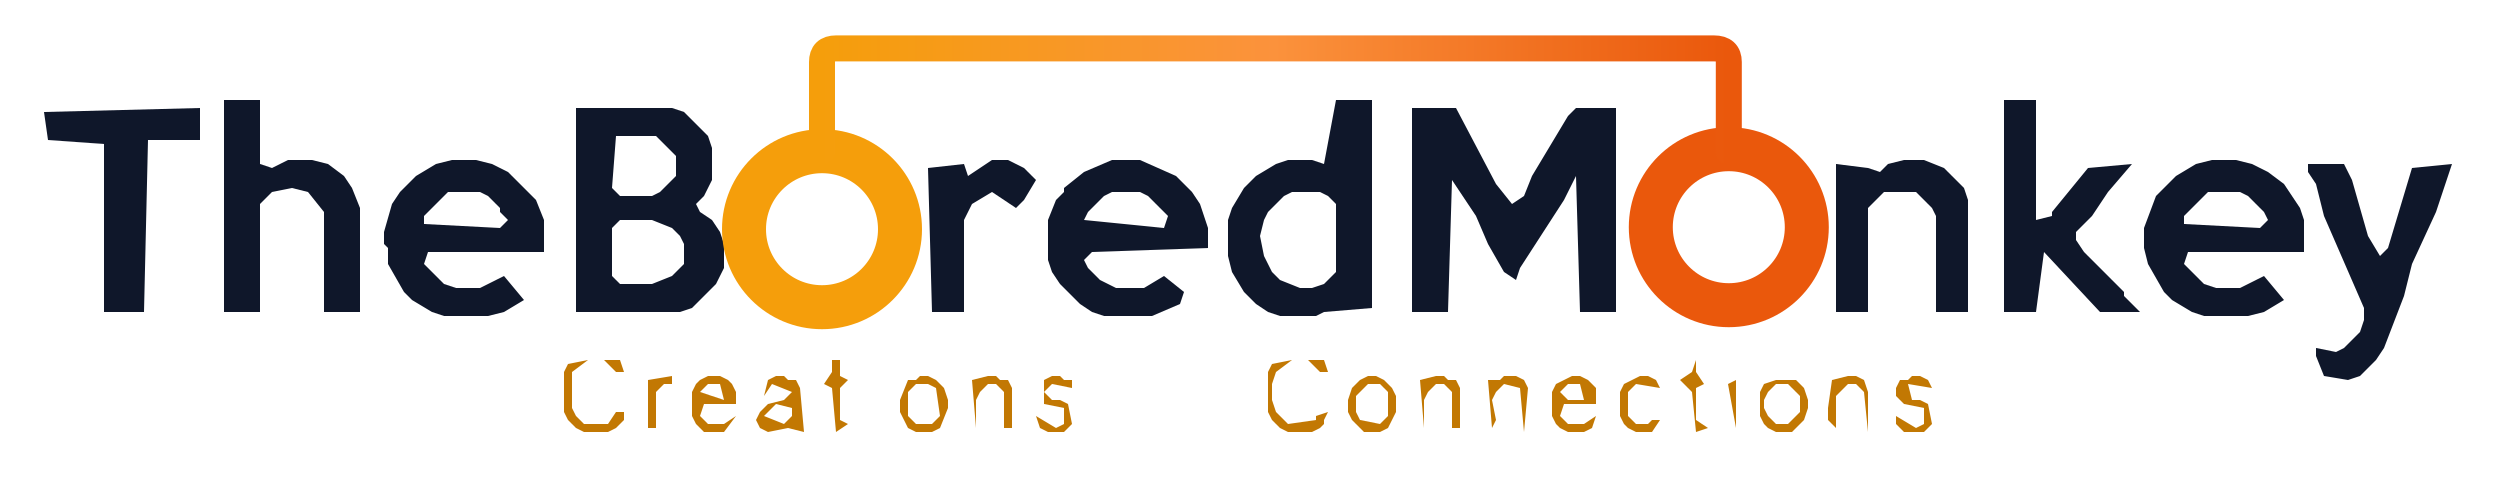
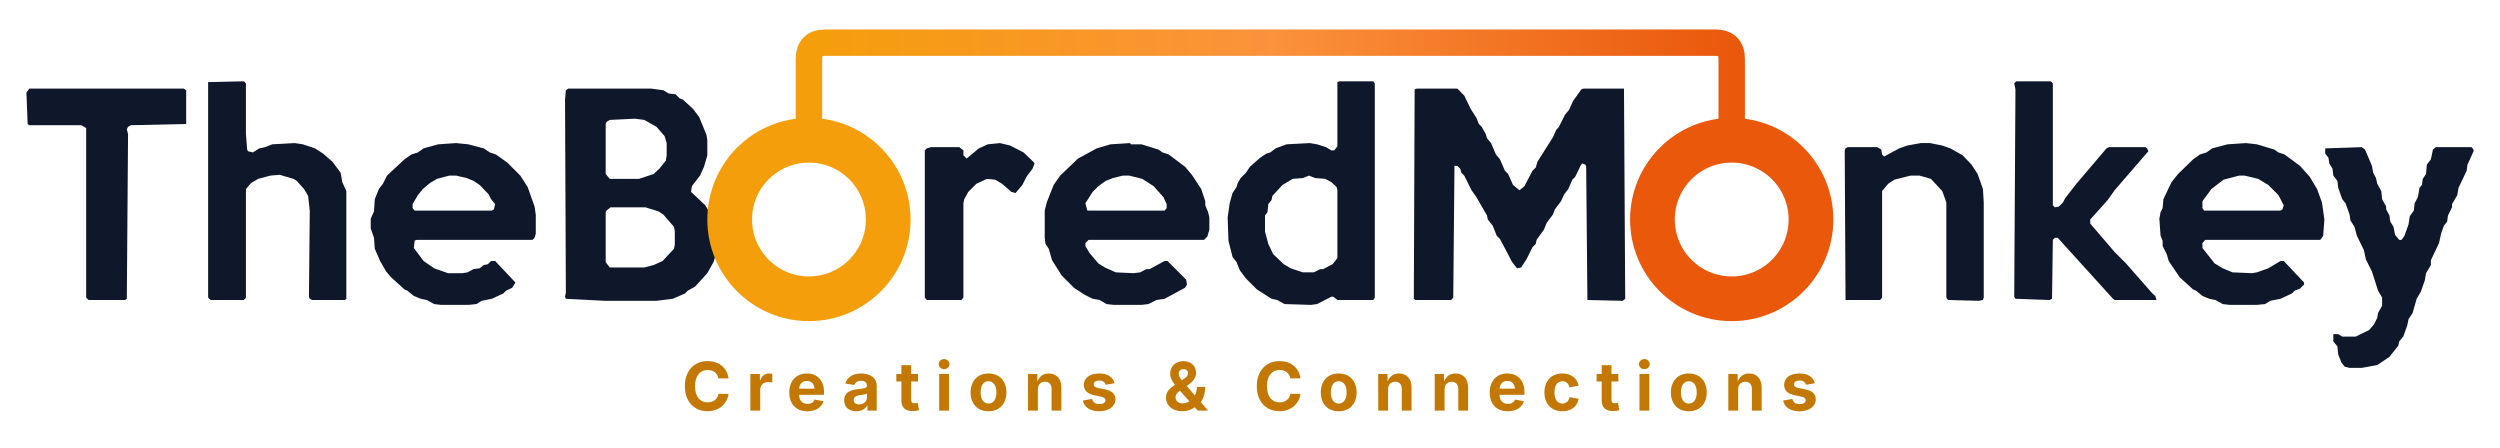
- <svg xmlns="http://www.w3.org/2000/svg" viewBox="0 0 625 120" width="625" height="120">
+ <svg xmlns="http://www.w3.org/2000/svg" viewBox="0 0 615 110" width="615" height="110">
  <defs>
-     <linearGradient id="tbmWireGradV2" x1="205" y1="12" x2="432" y2="12" gradientUnits="userSpaceOnUse">
+     <linearGradient id="tbmWireGradV4" x1="199" y1="10" x2="426" y2="10" gradientUnits="userSpaceOnUse">
      <stop offset="0%" stop-color="#f59e0b" />
      <stop offset="50%" stop-color="#fb923c" />
      <stop offset="100%" stop-color="#ea580c" />
    </linearGradient>
  </defs>
-   <path d="M 613 41 L 603 42 L 597 62 L 595 64 L 592 59 L 588 45 L 586 41 L 577 41 L 577 43 L 579 46 L 581 54 L 591 77 L 591 80 L 590 83 L 586 87 L 584 88 L 579 87 L 579 89 L 581 94 L 587 95 L 590 94 L 594 90 L 596 87 L 601 74 L 603 66 L 609 53 Z M 549 41 L 544 44 L 539 49 L 536 57 L 536 62 L 537 66 L 541 73 L 543 75 L 548 78 L 551 79 L 562 79 L 566 78 L 571 75 L 566 69 L 560 72 L 554 72 L 551 71 L 546 66 L 547 63 L 576 63 L 576 55 L 575 52 L 571 46 L 567 43 L 563 41 L 559 40 L 553 40 Z M 546 56 L 546 54 L 552 48 L 560 48 L 562 49 L 566 53 L 567 55 L 565 57 Z M 486 42 L 481 40 L 476 40 L 472 41 L 470 43 L 467 42 L 459 41 L 459 78 L 467 78 L 467 52 L 471 48 L 479 48 L 483 52 L 484 54 L 484 78 L 492 78 L 492 50 L 491 47 Z M 278 40 L 271 43 L 266 47 L 266 48 L 264 50 L 262 55 L 262 65 L 263 68 L 265 71 L 270 76 L 273 78 L 276 79 L 288 79 L 295 76 L 296 73 L 291 69 L 286 72 L 279 72 L 275 70 L 272 67 L 271 65 L 273 63 L 302 62 L 302 57 L 300 51 L 298 48 L 294 44 L 285 40 Z M 271 55 L 272 53 L 276 49 L 278 48 L 285 48 L 287 49 L 292 54 L 291 57 Z M 256 42 L 252 40 L 248 40 L 242 44 L 241 41 L 232 42 L 233 78 L 241 78 L 241 55 L 243 51 L 248 48 L 254 52 L 256 50 L 259 45 Z M 109 41 L 104 44 L 100 48 L 98 51 L 96 58 L 96 61 L 97 62 L 97 66 L 101 73 L 103 75 L 108 78 L 111 79 L 122 79 L 126 78 L 131 75 L 126 69 L 120 72 L 114 72 L 111 71 L 106 66 L 107 63 L 136 63 L 136 55 L 134 50 L 127 43 L 123 41 L 119 40 L 113 40 Z M 106 56 L 106 54 L 112 48 L 120 48 L 122 49 L 125 52 L 125 53 L 127 55 L 125 57 Z M 353 27 L 353 78 L 362 78 L 363 45 L 369 54 L 372 61 L 376 68 L 379 70 L 380 67 L 391 50 L 394 44 L 395 78 L 404 78 L 404 27 L 394 27 L 392 29 L 383 44 L 381 49 L 378 51 L 374 46 L 364 27 Z M 144 27 L 144 78 L 170 78 L 173 77 L 179 71 L 181 67 L 181 61 L 180 58 L 178 55 L 175 53 L 174 51 L 176 49 L 178 45 L 178 37 L 177 34 L 171 28 L 168 27 Z M 153 57 L 155 55 L 163 55 L 168 57 L 170 59 L 171 61 L 171 66 L 168 69 L 163 71 L 155 71 L 153 69 Z M 154 34 L 164 34 L 169 39 L 169 44 L 165 48 L 163 49 L 155 49 L 153 47 Z M 11 28 L 12 35 L 26 36 L 26 78 L 36 78 L 37 35 L 50 35 L 50 27 Z M 501 25 L 501 78 L 509 78 L 511 63 L 525 78 L 535 78 L 531 74 L 531 73 L 521 63 L 519 60 L 519 58 L 523 54 L 527 48 L 533 41 L 522 42 L 513 53 L 513 54 L 509 55 L 509 25 Z M 343 25 L 334 25 L 331 41 L 328 40 L 322 40 L 319 41 L 314 44 L 311 47 L 308 52 L 307 55 L 307 64 L 308 68 L 311 73 L 314 76 L 317 78 L 320 79 L 329 79 L 331 78 L 343 77 Z M 323 48 L 330 48 L 332 49 L 334 51 L 334 68 L 331 71 L 328 72 L 325 72 L 320 70 L 318 68 L 316 64 L 315 59 L 316 55 L 317 53 L 321 49 Z M 56 25 L 56 78 L 65 78 L 65 51 L 68 48 L 73 47 L 77 48 L 81 53 L 81 78 L 90 78 L 90 52 L 88 47 L 86 44 L 82 41 L 78 40 L 72 40 L 68 42 L 65 41 L 65 25 Z" fill="#0f172a" fill-rule="evenodd" />
-   <circle cx="205.5" cy="57.3" r="19.5" fill="none" stroke="#f59e0b" stroke-width="11" />
-   <circle cx="432.2" cy="56.8" r="19.5" fill="none" stroke="#ea580c" stroke-width="11" />
-   <path d="M 205.5 37.8 L 205.5 15.5 Q 205.5 12.1 209 12.1 L 428.5 12.1 Q 432.2 12.1 432.2 15.5 L 432.2 37.8" fill="none" stroke="url(#tbmWireGradV2)" stroke-width="6.5" stroke-linecap="round" stroke-linejoin="round" />
-   <path d="M 434 95 L 432 96 L 434 107 Z M 478 94 L 477 95 L 475 95 L 474 97 L 474 99 L 476 101 L 481 102 L 481 106 L 479 107 L 474 104 L 474 106 L 476 108 L 481 108 L 483 106 L 482 101 L 480 100 L 478 100 L 477 96 L 483 97 L 482 95 L 480 94 Z M 458 95 L 457 102 L 457 105 L 459 107 L 459 99 L 462 96 L 464 96 L 466 98 L 467 108 L 467 98 L 466 95 L 464 94 L 462 94 Z M 441 96 L 440 98 L 440 104 L 441 106 L 442 107 L 444 108 L 448 108 L 451 105 L 452 102 L 452 100 L 451 97 L 449 95 L 444 95 Z M 444 96 L 447 96 L 450 99 L 450 103 L 447 106 L 444 106 L 442 104 L 441 102 L 441 100 L 442 98 Z M 410 94 L 406 96 L 405 98 L 405 104 L 406 106 L 407 107 L 409 108 L 413 108 L 415 105 L 413 105 L 412 106 L 409 106 L 407 104 L 407 98 L 409 96 L 415 97 L 414 95 L 412 94 Z M 393 94 L 389 96 L 388 98 L 388 104 L 389 106 L 390 107 L 392 108 L 396 108 L 398 107 L 399 104 L 396 106 L 392 106 L 390 104 L 391 101 L 399 101 L 399 97 L 397 95 L 395 94 Z M 390 98 L 392 96 L 395 96 L 396 100 L 392 100 Z M 372 95 L 373 107 L 374 105 L 373 100 L 374 98 L 376 96 L 380 97 L 381 108 L 382 97 L 381 95 L 379 94 L 376 94 L 375 95 Z M 355 95 L 356 107 L 356 100 L 357 98 L 359 96 L 361 96 L 363 98 L 363 107 L 365 107 L 365 97 L 364 95 L 362 95 L 361 94 L 359 94 Z M 342 94 L 340 95 L 338 97 L 337 100 L 337 103 L 338 105 L 341 108 L 345 108 L 347 107 L 349 103 L 349 99 L 348 97 L 346 95 L 344 94 Z M 342 96 L 345 96 L 347 98 L 347 104 L 345 106 L 340 105 L 339 103 L 339 99 Z M 263 94 L 261 95 L 261 101 L 266 102 L 266 106 L 264 107 L 259 104 L 260 107 L 262 108 L 266 108 L 268 106 L 267 101 L 265 100 L 263 100 L 261 98 L 263 96 L 268 97 L 268 95 L 266 95 L 265 94 Z M 243 95 L 244 107 L 244 100 L 245 98 L 247 96 L 249 96 L 251 98 L 251 107 L 253 107 L 253 97 L 252 95 L 250 95 L 249 94 L 247 94 Z M 230 94 L 229 95 L 227 95 L 225 100 L 225 103 L 227 107 L 229 108 L 233 108 L 235 107 L 237 102 L 237 100 L 236 97 L 234 95 L 232 94 Z M 229 96 L 232 96 L 234 97 L 235 104 L 233 106 L 229 106 L 227 104 L 227 98 Z M 192 95 L 191 99 L 193 96 L 198 98 L 196 100 L 192 101 L 190 103 L 189 105 L 190 107 L 192 108 L 197 107 L 201 108 L 200 97 L 199 95 L 197 95 L 196 94 L 194 94 Z M 191 104 L 194 101 L 198 102 L 198 104 L 196 106 Z M 177 94 L 175 95 L 174 96 L 173 98 L 173 104 L 174 106 L 176 108 L 181 108 L 184 104 L 181 106 L 177 106 L 175 104 L 176 101 L 184 101 L 184 98 L 183 96 L 182 95 L 180 94 Z M 175 98 L 177 96 L 180 96 L 181 100 Z M 168 94 L 162 95 L 162 107 L 164 107 L 164 98 L 166 96 L 168 96 Z M 424 90 L 423 93 L 420 95 L 423 98 L 424 108 L 427 107 L 424 105 L 424 97 L 426 96 L 424 93 Z M 327 90 L 330 93 L 332 93 L 331 90 Z M 318 91 L 317 93 L 317 103 L 318 105 L 320 107 L 322 108 L 328 108 L 330 107 L 331 106 L 331 105 L 332 103 L 329 104 L 329 105 L 322 106 L 319 103 L 318 100 L 318 96 L 319 93 L 323 90 Z M 210 90 L 208 90 L 208 93 L 206 96 L 208 97 L 209 108 L 212 106 L 210 105 L 210 97 L 212 95 L 210 94 Z M 151 90 L 154 93 L 156 93 L 155 90 Z M 142 91 L 141 93 L 141 103 L 142 105 L 144 107 L 146 108 L 152 108 L 154 107 L 156 105 L 156 103 L 154 103 L 152 106 L 146 106 L 144 104 L 143 102 L 143 93 L 147 90 Z" fill="#c27803" fill-rule="evenodd" />
+   <path d="M 199 34 L 199 14.5 Q 199 10.5 203 10.5 L 422 10.5 Q 426 10.5 426 14.5 L 426 34" fill="none" stroke="url(#tbmWireGradV4)" stroke-width="6.5" stroke-linecap="round" stroke-linejoin="round" />
+   <path d="M 608.0 36.2 L 599.2 36.2 L 598.5 36.8 L 598.0 39.2 L 597.0 40.5 L 596.8 42.8 L 596.0 44.0 L 595.8 45.5 L 595.2 46.2 L 594.8 48.5 L 594.0 50.0 L 593.8 51.8 L 592.8 53.2 L 592.5 55.2 L 591.5 58.0 L 590.8 59.0 L 590.2 59.0 L 589.2 57.8 L 588.8 55.8 L 588.0 54.5 L 587.8 53.0 L 587.0 51.5 L 587.0 50.8 L 586.0 49.0 L 585.8 47.0 L 584.8 45.2 L 584.5 43.8 L 583.8 42.5 L 583.5 40.8 L 581.8 36.8 L 581.0 36.2 L 572.0 36.5 L 572.0 37.8 L 572.8 38.8 L 573.0 40.2 L 573.8 41.5 L 574.0 43.2 L 575.0 44.5 L 575.2 46.2 L 576.2 49.0 L 577.0 50.0 L 578.0 52.8 L 578.2 54.2 L 579.2 55.8 L 579.8 58.0 L 581.5 61.5 L 582.0 63.8 L 583.5 66.8 L 585.0 71.5 L 586.0 73.2 L 586.0 75.2 L 585.0 77.0 L 584.8 78.2 L 584.0 79.8 L 582.8 81.2 L 579.5 82.8 L 576.2 82.8 L 575.2 82.2 L 574.0 82.2 L 574.0 84.0 L 575.0 85.2 L 575.2 87.2 L 576.0 89.2 L 576.8 90.2 L 578.0 90.5 L 581.0 90.5 L 584.8 89.8 L 587.8 87.8 L 590.0 85.0 L 590.2 84.0 L 591.2 82.8 L 592.2 80.0 L 592.5 78.5 L 593.5 77.0 L 594.5 73.5 L 595.5 71.8 L 596.5 69.0 L 596.8 67.2 L 598.0 65.2 L 598.0 64.0 L 600.0 59.8 L 600.5 57.5 L 601.2 55.5 L 602.0 54.5 L 602.2 53.0 L 603.2 51.0 L 603.2 50.2 L 604.5 48.0 L 604.8 46.2 L 606.8 42.0 L 607.0 40.5 L 608.5 37.2 L 608.5 36.8 Z M 544.2 36.5 L 542.8 37.5 L 541.2 38.0 L 539.5 39.2 L 535.8 42.8 L 534.2 44.8 L 532.2 49.0 L 532.0 51.2 L 531.5 52.2 L 531.2 53.8 L 531.5 58.0 L 532.0 59.2 L 532.0 60.5 L 533.0 62.5 L 533.5 64.2 L 536.2 68.2 L 539.5 71.2 L 540.2 71.5 L 541.8 72.8 L 543.5 73.5 L 545.0 73.8 L 546.8 74.8 L 548.5 75.0 L 555.2 75.0 L 557.2 74.8 L 558.5 74.0 L 561.0 73.5 L 563.8 72.2 L 564.5 71.5 L 565.8 71.0 L 566.8 70.0 L 566.8 69.5 L 561.8 64.2 L 561.0 64.2 L 558.0 66.0 L 555.2 67.0 L 554.0 67.2 L 549.2 67.0 L 546.8 66.0 L 544.8 64.8 L 541.8 61.0 L 541.8 59.8 L 542.5 59.0 L 570.8 59.0 L 571.5 58.0 L 571.8 54.0 L 571.2 49.8 L 570.0 46.5 L 568.2 43.5 L 565.8 40.8 L 562.0 38.0 L 560.5 37.5 L 559.5 36.8 L 555.2 35.5 L 552.5 35.2 L 548.0 35.5 Z M 541.8 49.5 L 544.0 46.5 L 547.0 44.2 L 550.8 43.2 L 552.2 43.2 L 555.5 44.0 L 558.0 45.5 L 560.5 48.0 L 561.8 50.5 L 561.5 51.5 L 561.0 51.8 L 542.2 51.8 L 541.8 51.2 Z M 482.8 38.2 L 479.8 36.5 L 477.8 35.8 L 474.8 35.2 L 472.5 35.2 L 469.2 35.8 L 467.2 36.5 L 463.5 38.5 L 463.0 38.0 L 462.8 36.8 L 461.8 36.2 L 454.5 36.2 L 454.0 36.5 L 453.8 37.0 L 454.0 73.8 L 462.5 73.8 L 463.0 73.2 L 463.0 47.0 L 464.5 45.2 L 466.0 44.2 L 470.0 43.2 L 472.2 43.2 L 475.0 44.0 L 477.8 47.0 L 478.8 49.8 L 478.8 73.2 L 479.2 73.8 L 486.8 74.0 L 487.8 73.8 L 488.0 73.2 L 488.0 49.8 L 487.8 46.5 L 486.5 42.8 L 485.0 40.5 Z M 273.2 35.5 L 269.8 36.5 L 265.2 39.0 L 260.8 43.2 L 259.2 45.5 L 257.5 49.8 L 257.0 51.8 L 257.0 58.5 L 257.2 60.0 L 258.0 61.2 L 258.8 64.0 L 261.2 67.8 L 264.2 70.8 L 266.8 72.5 L 268.8 73.5 L 270.5 73.8 L 272.2 74.8 L 274.0 75.0 L 280.8 75.0 L 282.5 74.8 L 284.5 73.8 L 286.5 73.5 L 291.5 70.8 L 292.0 70.0 L 291.8 68.8 L 287.2 64.2 L 286.5 64.2 L 282.8 66.2 L 282.0 66.2 L 280.5 67.0 L 278.8 67.2 L 274.5 67.0 L 271.8 65.8 L 270.2 64.8 L 268.0 62.2 L 267.0 60.5 L 267.0 59.8 L 267.8 59.0 L 296.2 59.0 L 297.0 58.2 L 297.5 56.5 L 297.5 53.5 L 297.2 52.2 L 296.5 50.5 L 296.5 49.5 L 295.5 46.5 L 293.2 43.0 L 291.5 41.0 L 287.5 38.0 L 286.0 37.5 L 285.0 36.8 L 280.8 35.5 L 278.2 35.5 L 278.0 35.2 Z M 267.0 50.0 L 268.8 47.2 L 270.2 45.8 L 272.0 44.5 L 273.8 43.8 L 276.2 43.2 L 277.8 43.2 L 281.0 44.0 L 283.8 45.8 L 286.2 48.5 L 287.0 50.2 L 287.0 51.2 L 286.5 51.8 L 267.5 51.8 Z M 251.8 37.5 L 248.5 35.8 L 246.0 35.2 L 243.0 35.5 L 240.8 36.5 L 237.8 39.0 L 237.0 38.2 L 237.0 37.0 L 236.0 36.2 L 229.0 36.2 L 228.0 36.5 L 227.5 37.0 L 227.5 73.2 L 228.0 73.8 L 236.5 73.8 L 237.0 73.2 L 237.0 50.0 L 237.2 49.0 L 238.2 47.2 L 240.2 45.2 L 242.8 44.0 L 244.8 44.2 L 246.5 45.2 L 248.8 47.2 L 249.8 47.5 L 251.5 45.5 L 252.5 43.5 L 254.0 41.5 L 254.5 40.2 L 254.2 39.8 Z M 104.2 36.5 L 102.8 37.5 L 101.2 38.0 L 99.5 39.2 L 95.2 43.2 L 94.2 45.2 L 93.2 46.5 L 92.2 49.0 L 92.0 52.0 L 91.2 53.8 L 91.2 56.2 L 92.0 58.5 L 92.2 61.2 L 93.5 64.2 L 95.0 66.8 L 96.2 68.2 L 99.5 71.2 L 100.2 71.5 L 101.8 72.8 L 103.5 73.5 L 105.0 73.8 L 106.8 74.8 L 108.5 75.0 L 115.2 75.0 L 117.2 74.8 L 118.5 74.0 L 121.0 73.5 L 123.8 72.2 L 124.5 71.5 L 126.0 70.8 L 126.8 69.5 L 121.8 64.2 L 120.8 64.2 L 120.0 65.0 L 119.0 65.2 L 118.0 66.0 L 116.5 66.2 L 115.0 67.0 L 113.8 67.2 L 110.2 67.2 L 106.8 66.0 L 104.2 64.2 L 101.8 61.0 L 102.0 59.2 L 102.5 59.0 L 131.0 59.0 L 131.5 58.5 L 131.8 57.5 L 131.8 52.8 L 131.5 50.8 L 129.8 46.0 L 128.0 43.2 L 124.8 40.0 L 122.0 38.0 L 120.5 37.5 L 119.0 36.5 L 115.2 35.5 L 112.2 35.2 L 107.8 35.5 Z M 101.5 50.2 L 102.8 48.0 L 104.0 46.5 L 105.8 45.0 L 107.5 44.0 L 110.5 43.2 L 112.2 43.2 L 114.8 43.8 L 116.5 44.5 L 118.0 45.5 L 120.2 47.8 L 120.8 49.0 L 121.8 50.2 L 121.5 51.5 L 121.0 51.8 L 102.0 51.8 L 101.5 51.2 Z M 348.0 22.0 L 347.8 73.5 L 348.2 73.8 L 357.0 73.8 L 357.5 73.2 L 357.8 40.8 L 358.5 40.8 L 359.2 41.5 L 359.5 42.5 L 360.2 43.2 L 362.0 46.8 L 363.2 48.5 L 365.8 53.0 L 366.0 54.0 L 367.2 55.5 L 368.2 58.0 L 369.0 58.8 L 372.0 64.5 L 373.2 66.0 L 374.2 65.8 L 375.5 63.8 L 377.0 60.8 L 377.8 60.0 L 378.0 59.0 L 379.8 56.5 L 380.5 54.8 L 382.0 52.8 L 382.5 51.5 L 384.0 49.5 L 384.8 47.8 L 385.8 46.5 L 386.8 44.2 L 387.5 43.5 L 388.8 40.8 L 389.2 40.2 L 390.0 40.5 L 390.2 41.0 L 390.5 73.8 L 399.2 74.0 L 399.8 73.5 L 399.5 21.8 L 389.5 21.8 L 389.0 22.0 L 387.0 24.8 L 386.0 27.0 L 385.0 28.2 L 383.5 31.2 L 382.8 32.0 L 382.0 33.8 L 378.2 39.8 L 377.8 41.2 L 377.0 42.0 L 375.0 45.8 L 373.8 46.8 L 372.2 45.5 L 371.0 42.8 L 370.2 42.0 L 369.0 39.2 L 368.0 38.0 L 366.8 35.2 L 365.8 34.0 L 365.5 33.0 L 364.5 31.2 L 363.8 30.5 L 363.2 29.0 L 361.8 26.8 L 360.2 23.5 L 358.5 21.8 L 348.5 21.8 Z M 139.8 21.8 L 139.2 22.2 L 139.0 24.5 L 139.2 72.0 L 139.0 73.0 L 139.2 73.5 L 148.8 74.0 L 161.5 74.0 L 165.5 73.5 L 168.5 72.2 L 169.2 71.5 L 171.0 70.5 L 174.0 67.2 L 175.5 64.5 L 176.5 61.5 L 176.5 57.0 L 176.2 55.8 L 175.5 54.5 L 175.5 53.8 L 173.5 50.5 L 170.0 47.2 L 170.2 45.8 L 172.2 43.2 L 173.2 41.0 L 174.0 38.2 L 174.0 34.5 L 173.8 33.2 L 172.0 28.8 L 170.5 26.8 L 168.0 24.5 L 167.2 24.2 L 166.2 23.2 L 164.5 23.0 L 163.2 22.2 L 160.2 21.8 Z M 149.2 51.8 L 150.2 51.0 L 158.8 51.0 L 162.0 52.0 L 163.2 52.8 L 165.8 55.8 L 166.0 56.8 L 166.0 60.2 L 165.8 61.2 L 163.0 64.2 L 160.8 65.2 L 158.5 65.8 L 150.0 65.8 L 149.0 64.5 L 149.0 52.2 Z M 161.5 31.2 L 163.5 33.5 L 164.0 35.2 L 164.0 38.2 L 163.8 39.5 L 162.2 41.5 L 160.8 42.8 L 157.2 44.0 L 150.0 44.0 L 149.0 42.8 L 149.0 30.5 L 149.2 30.0 L 150.0 29.5 L 156.2 29.2 L 158.5 29.5 Z M 7.2 21.8 L 6.5 22.8 L 6.8 30.5 L 7.2 30.8 L 20.0 30.8 L 21.2 31.5 L 21.2 73.2 L 21.8 73.8 L 30.8 73.8 L 31.2 73.5 L 31.5 33.0 L 31.2 31.8 L 31.5 31.2 L 32.2 30.8 L 45.8 30.5 L 45.8 22.2 L 45.2 21.8 Z M 496.0 20.0 L 495.5 20.5 L 495.8 22.0 L 495.5 73.0 L 495.8 73.5 L 504.2 73.8 L 504.8 73.5 L 505.0 59.0 L 505.5 58.5 L 506.2 58.5 L 519.8 73.5 L 520.2 73.8 L 530.5 73.8 L 530.2 72.8 L 529.5 72.2 L 523.0 64.8 L 520.2 62.0 L 514.2 55.0 L 514.2 54.0 L 518.5 49.2 L 520.2 46.8 L 528.5 37.2 L 528.2 36.5 L 527.8 36.2 L 518.8 36.2 L 518.2 36.5 L 510.8 45.2 L 508.0 48.8 L 507.5 49.8 L 506.5 50.8 L 505.5 51.0 L 505.0 50.5 L 505.0 20.5 L 504.5 20.0 Z M 337.8 20.0 L 329.5 20.0 L 329.0 20.2 L 329.0 36.0 L 328.2 37.0 L 327.5 37.0 L 326.2 36.2 L 324.0 35.5 L 322.2 35.2 L 316.5 35.5 L 313.8 36.5 L 312.5 37.5 L 311.5 37.8 L 310.0 38.8 L 307.5 41.0 L 306.5 42.5 L 305.2 43.8 L 304.5 45.0 L 304.2 46.0 L 303.2 47.5 L 302.5 50.0 L 302.0 53.5 L 302.2 59.2 L 303.2 63.2 L 304.2 64.5 L 305.0 66.5 L 306.5 68.5 L 309.2 71.2 L 312.8 73.5 L 314.2 73.8 L 316.0 74.8 L 322.5 75.0 L 324.0 74.8 L 327.5 73.0 L 328.0 73.0 L 329.0 73.8 L 337.8 73.8 L 338.2 73.2 L 338.2 20.5 Z M 322.0 43.2 L 323.5 43.8 L 326.0 44.0 L 327.5 44.8 L 328.8 46.0 L 329.0 46.8 L 329.0 63.5 L 327.8 65.0 L 325.5 66.2 L 324.8 66.2 L 323.2 67.0 L 320.5 67.0 L 317.5 66.0 L 315.8 65.0 L 313.2 62.5 L 312.0 60.0 L 311.2 57.0 L 311.2 53.0 L 311.8 52.2 L 312.0 50.2 L 312.8 49.2 L 313.0 48.2 L 315.5 45.5 L 318.0 44.0 L 320.5 43.8 Z M 51.2 20.2 L 51.2 73.2 L 51.8 73.8 L 60.0 73.8 L 60.5 73.2 L 60.5 46.5 L 61.8 45.0 L 63.5 44.0 L 66.5 43.2 L 68.8 43.0 L 72.2 44.0 L 73.0 44.5 L 74.8 46.5 L 75.8 48.2 L 76.2 51.8 L 76.0 73.0 L 76.2 73.5 L 76.8 73.8 L 84.8 73.8 L 85.2 73.5 L 85.2 47.0 L 84.2 44.8 L 83.8 42.5 L 81.8 39.8 L 79.5 37.8 L 77.5 36.5 L 74.5 35.5 L 72.5 35.2 L 67.0 35.5 L 65.2 36.2 L 63.8 36.5 L 62.2 37.5 L 61.0 37.2 L 60.8 36.8 L 60.5 33.0 L 60.5 20.5 L 60.0 20.0 Z" fill="#0f172a" fill-rule="evenodd" />
+   <circle cx="199" cy="54" r="19.5" fill="none" stroke="#f59e0b" stroke-width="11" />
+   <circle cx="426" cy="54" r="19.5" fill="none" stroke="#ea580c" stroke-width="11" />
+   <text x="307.5" y="101" text-anchor="middle" font-family="-apple-system, BlinkMacSystemFont, 'Segoe UI', 'Inter', Roboto, sans-serif" font-weight="700" font-size="16.5" letter-spacing="0.22em" fill="#c27803">
+     Creations &amp; Connections
+   </text>
</svg>
